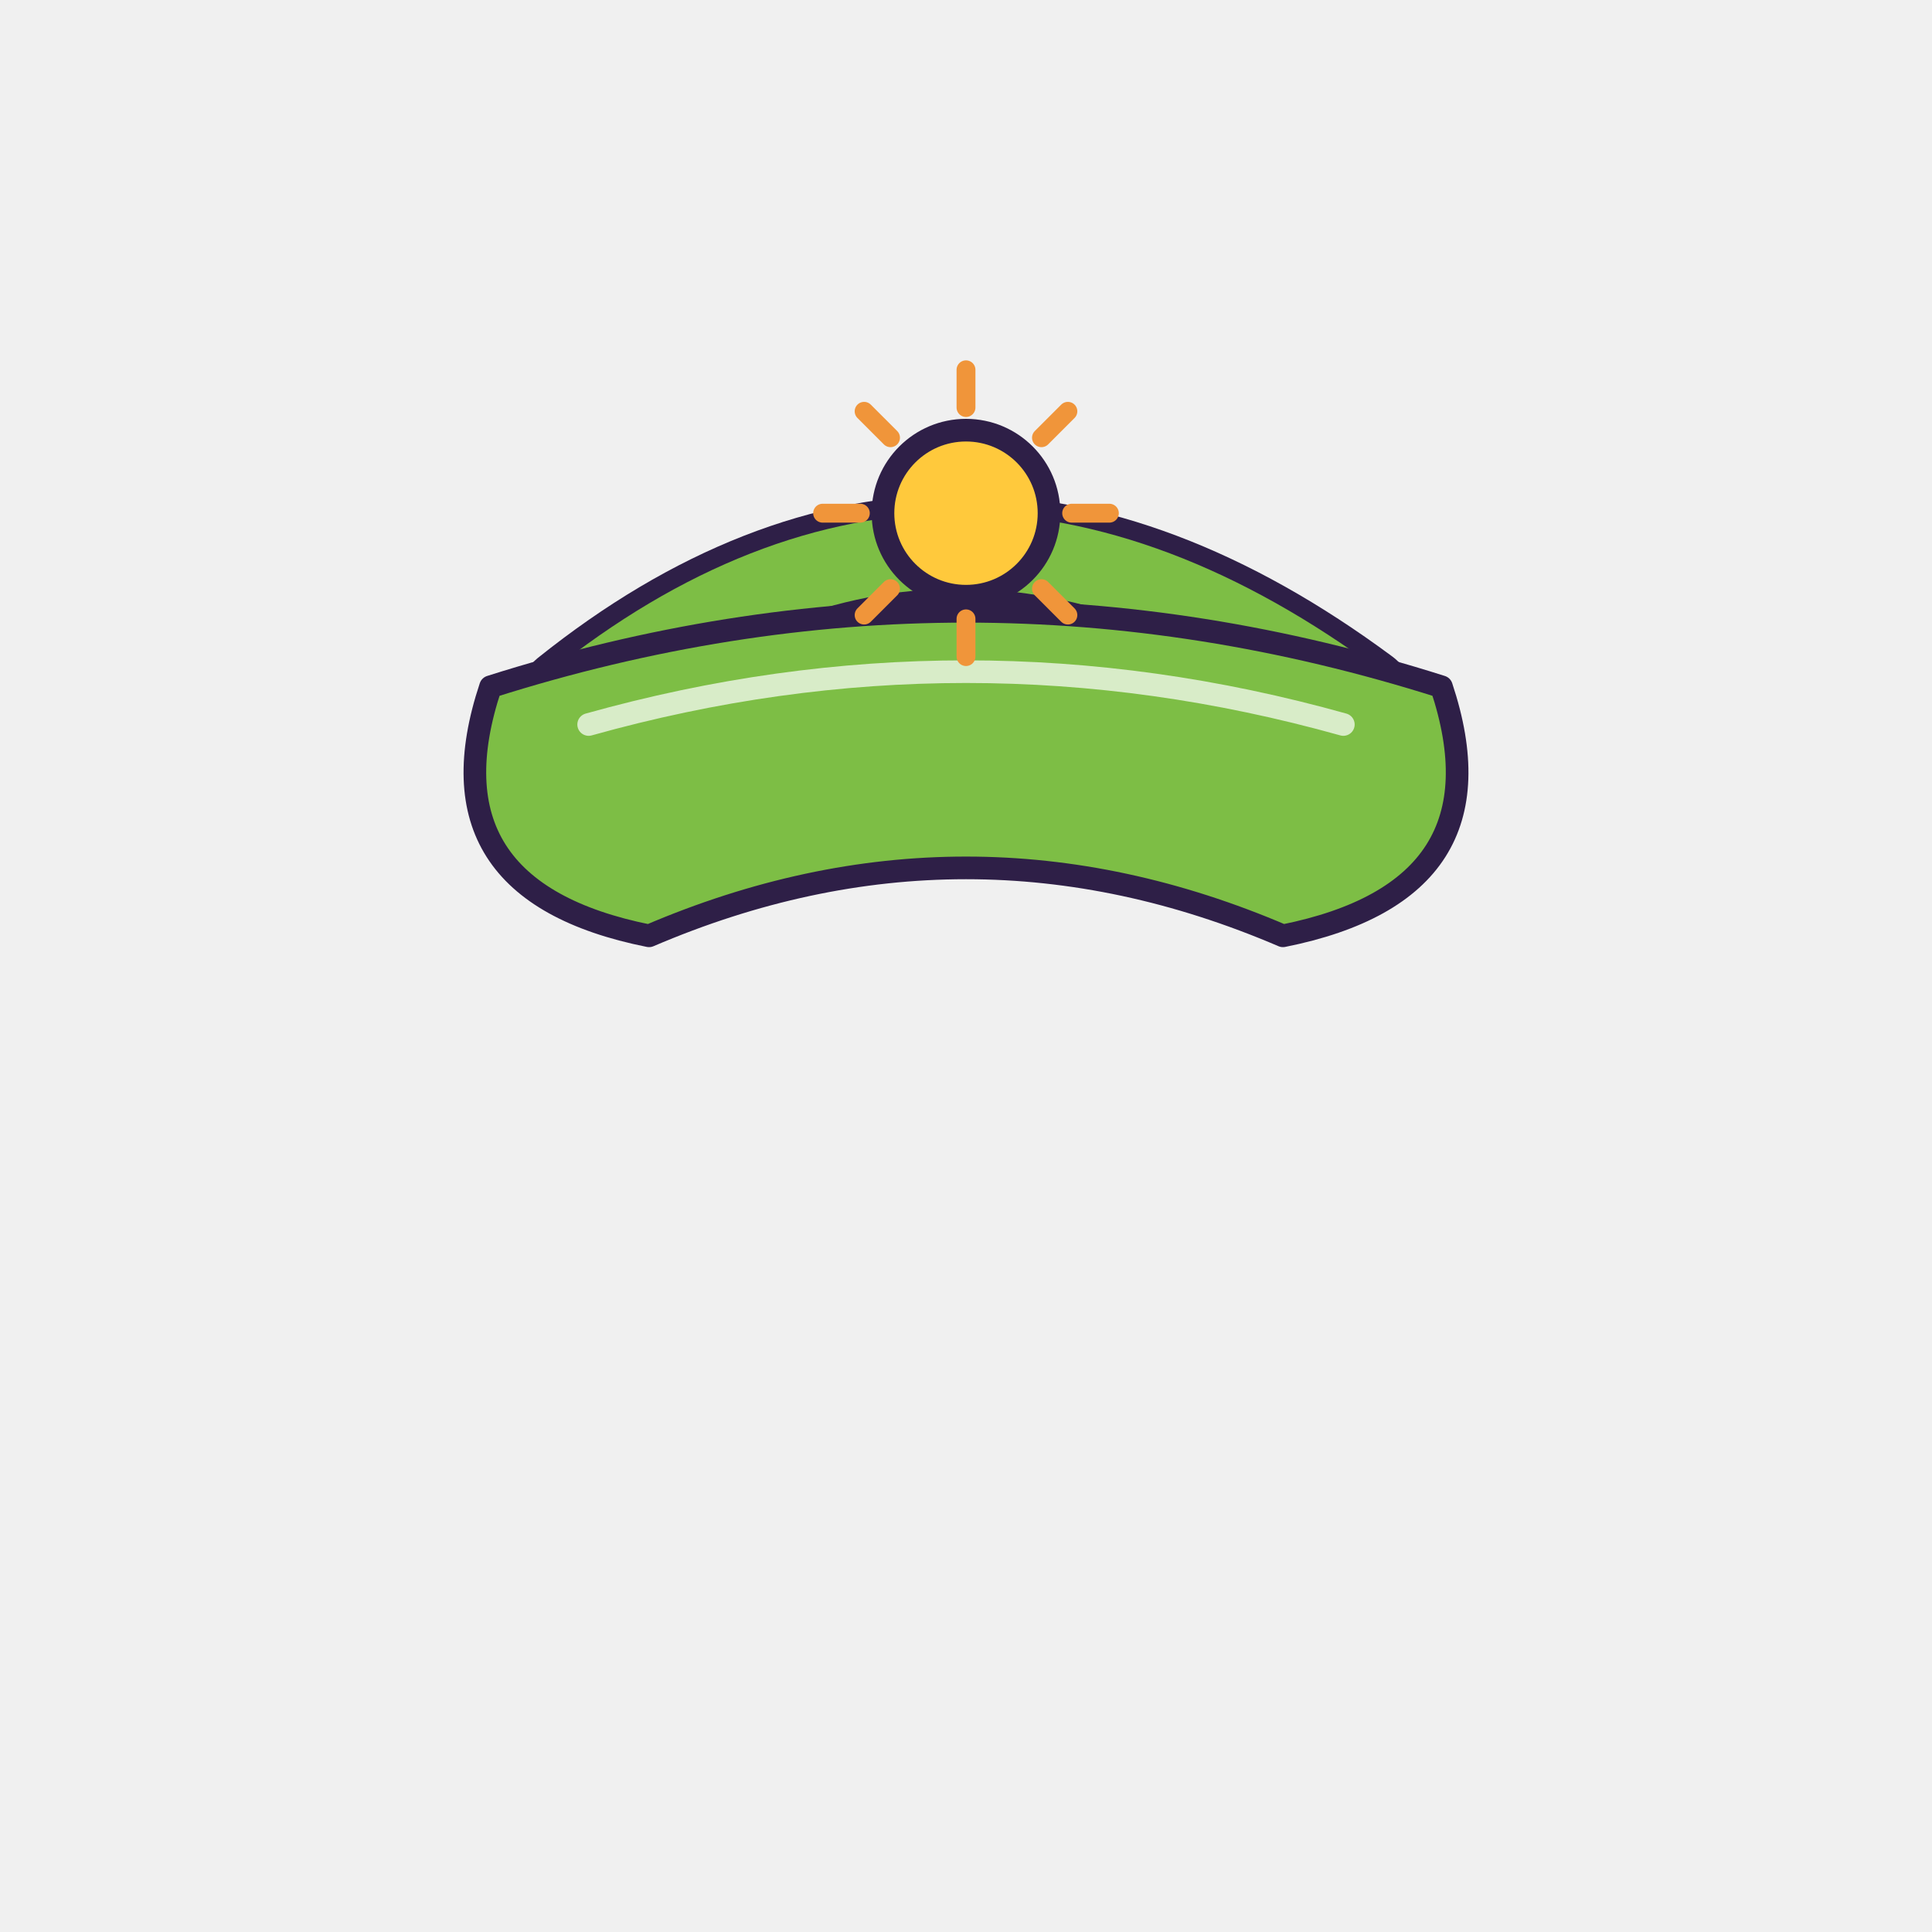
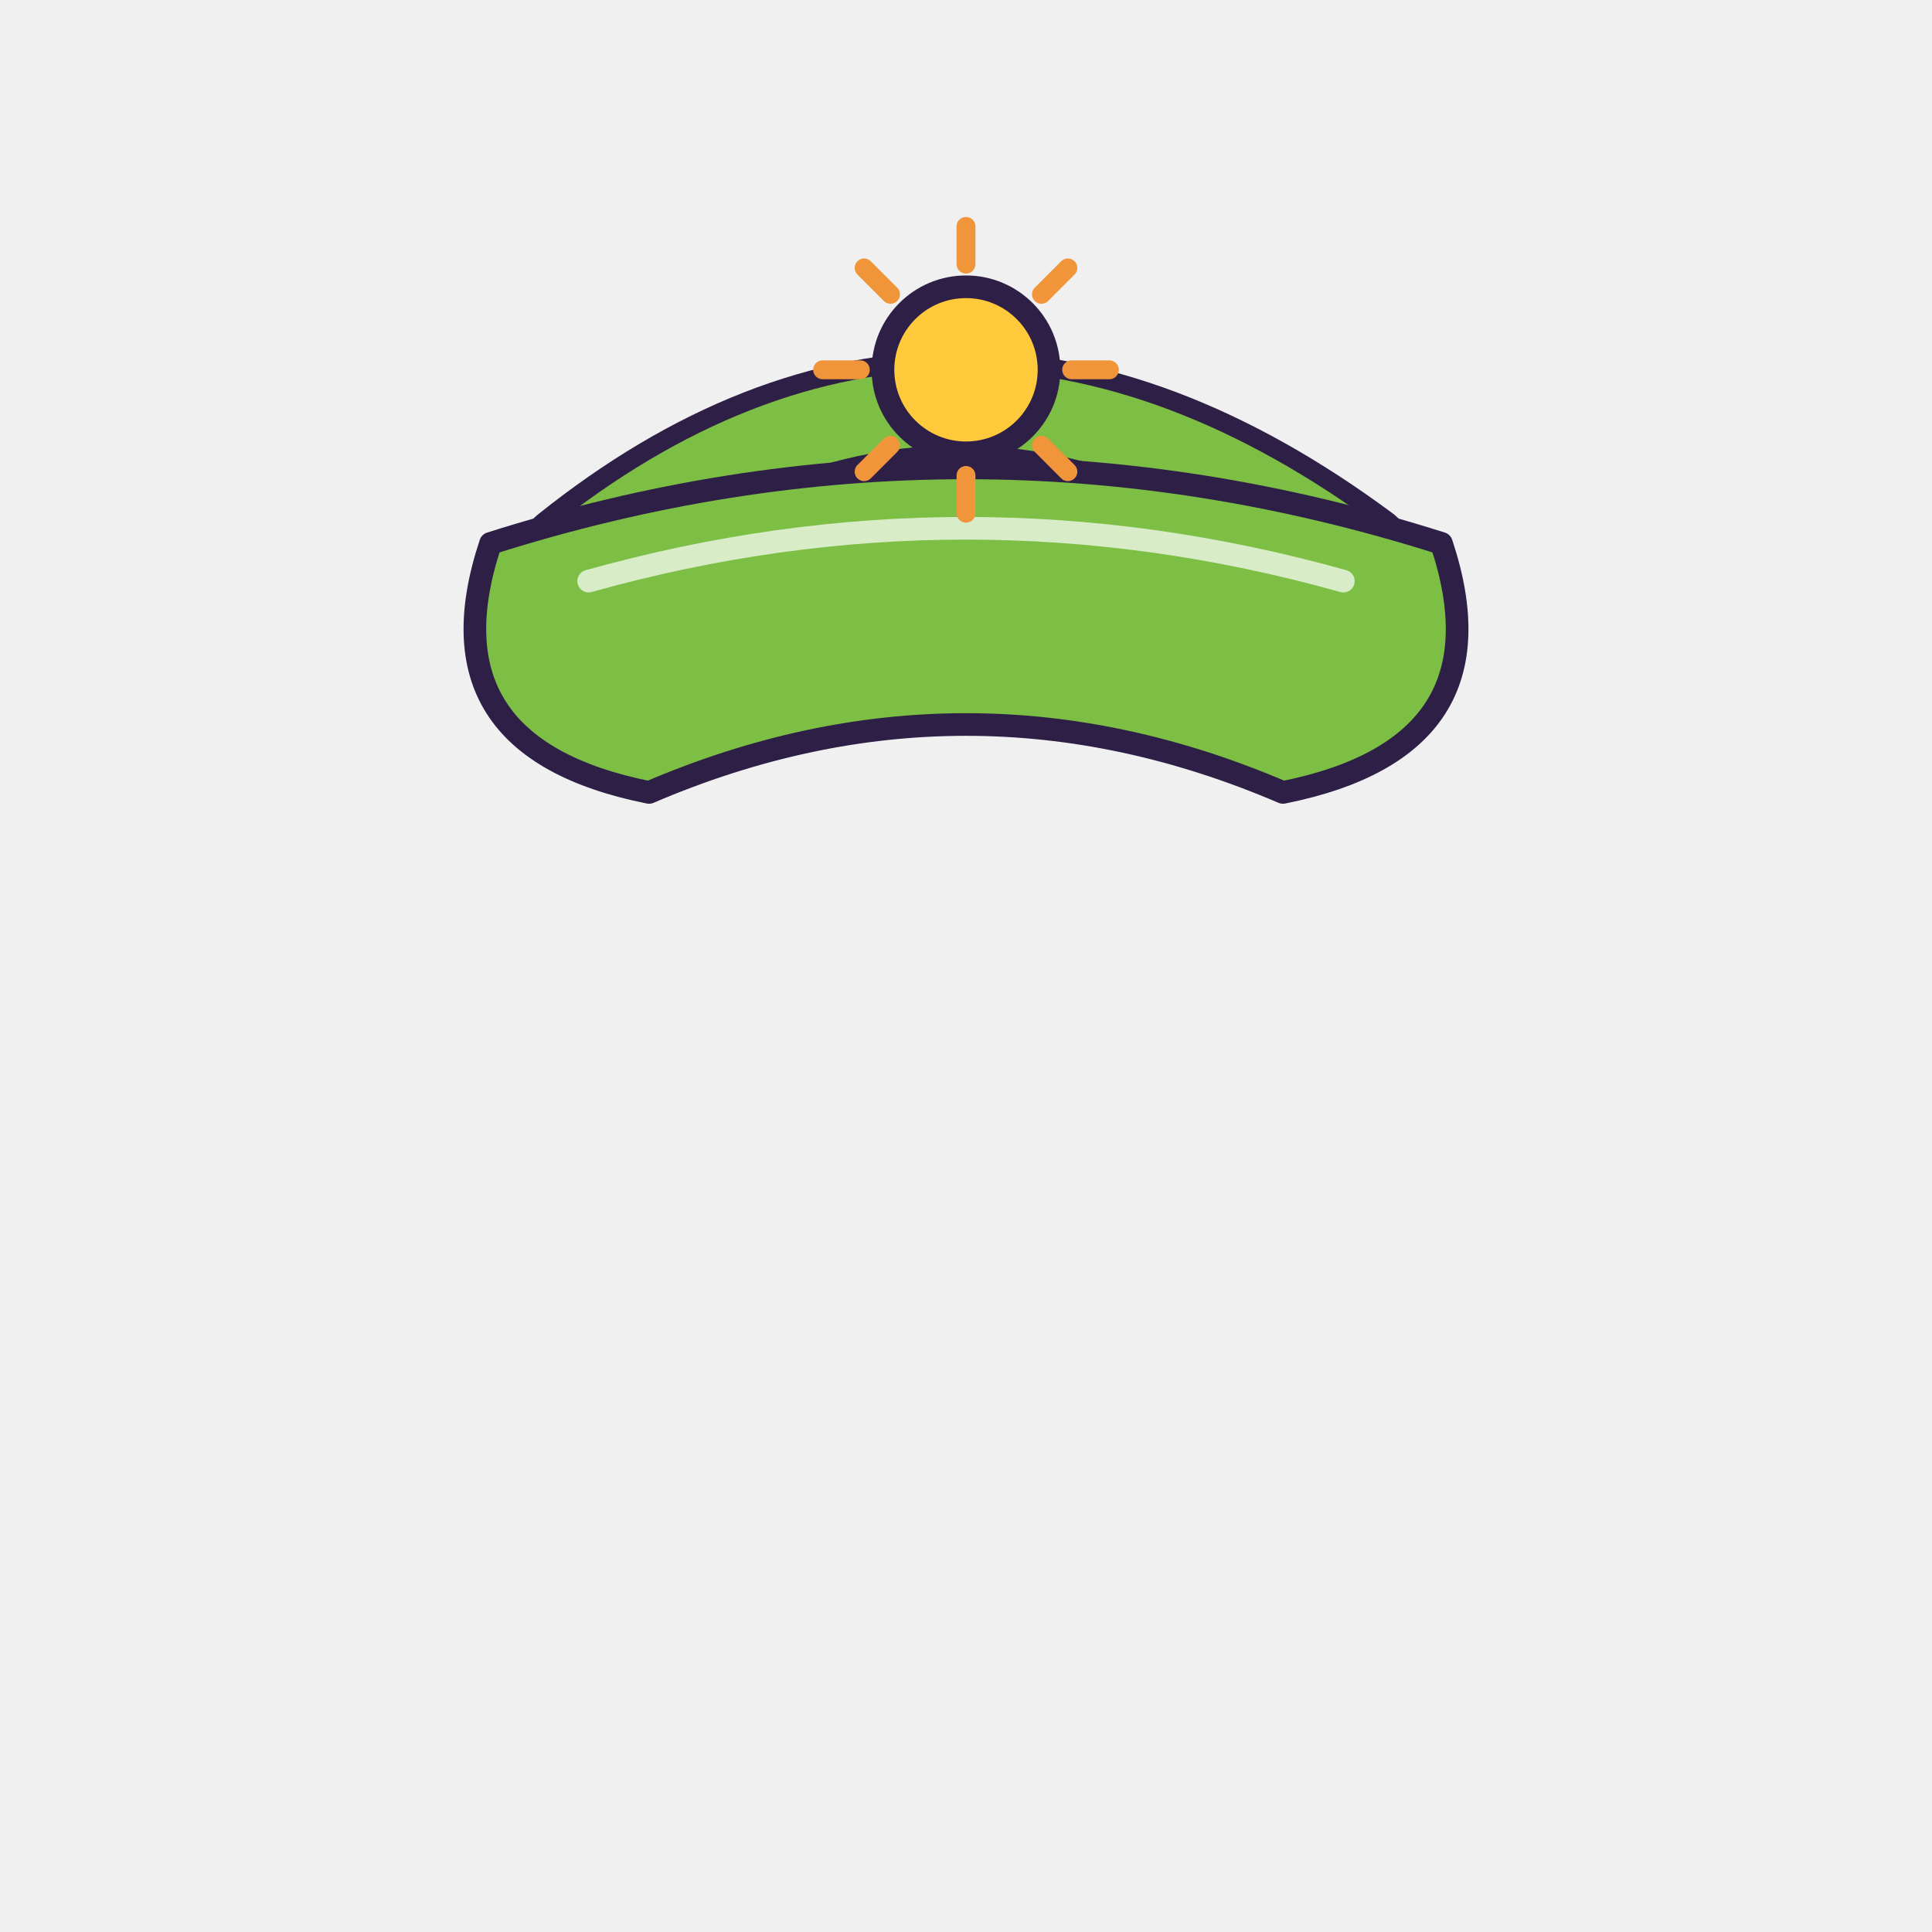
<svg xmlns="http://www.w3.org/2000/svg" viewBox="0 0 512 512">
-   <g stroke="#2E1F47" stroke-width="6" stroke-linejoin="round" stroke-linecap="round" transform="translate(0 -14)">
+   <g stroke="#2E1F47" stroke-width="6" stroke-linejoin="round" stroke-linecap="round" transform="translate(0 -52)">
    <path d="M152 200 Q252 120 360 200" fill="none" stroke="#2E1F47" stroke-width="30" />
    <path d="M152 200 Q252 120 360 200" fill="none" stroke="#7DBE45" stroke-width="20" />
    <path d="M130 196 Q256 156 382 196 Q400 250 340 262 Q256 226 172 262 Q112 250 130 196 Z" fill="#7DBE45" />
    <path d="M156 206 Q256 178 356 206" fill="none" stroke="#FFFFFF" stroke-width="6" opacity="0.7" />
    <circle cx="256" cy="150" r="22" fill="#FFC93C" />
    <path d="M256 112V122M256 178V188M218 150H228M284 150H294M229 123L236 130M276 170L283 177M283 123L276 130M236 170L229 177" fill="none" stroke="#F0953A" stroke-width="5" />
  </g>
</svg>
